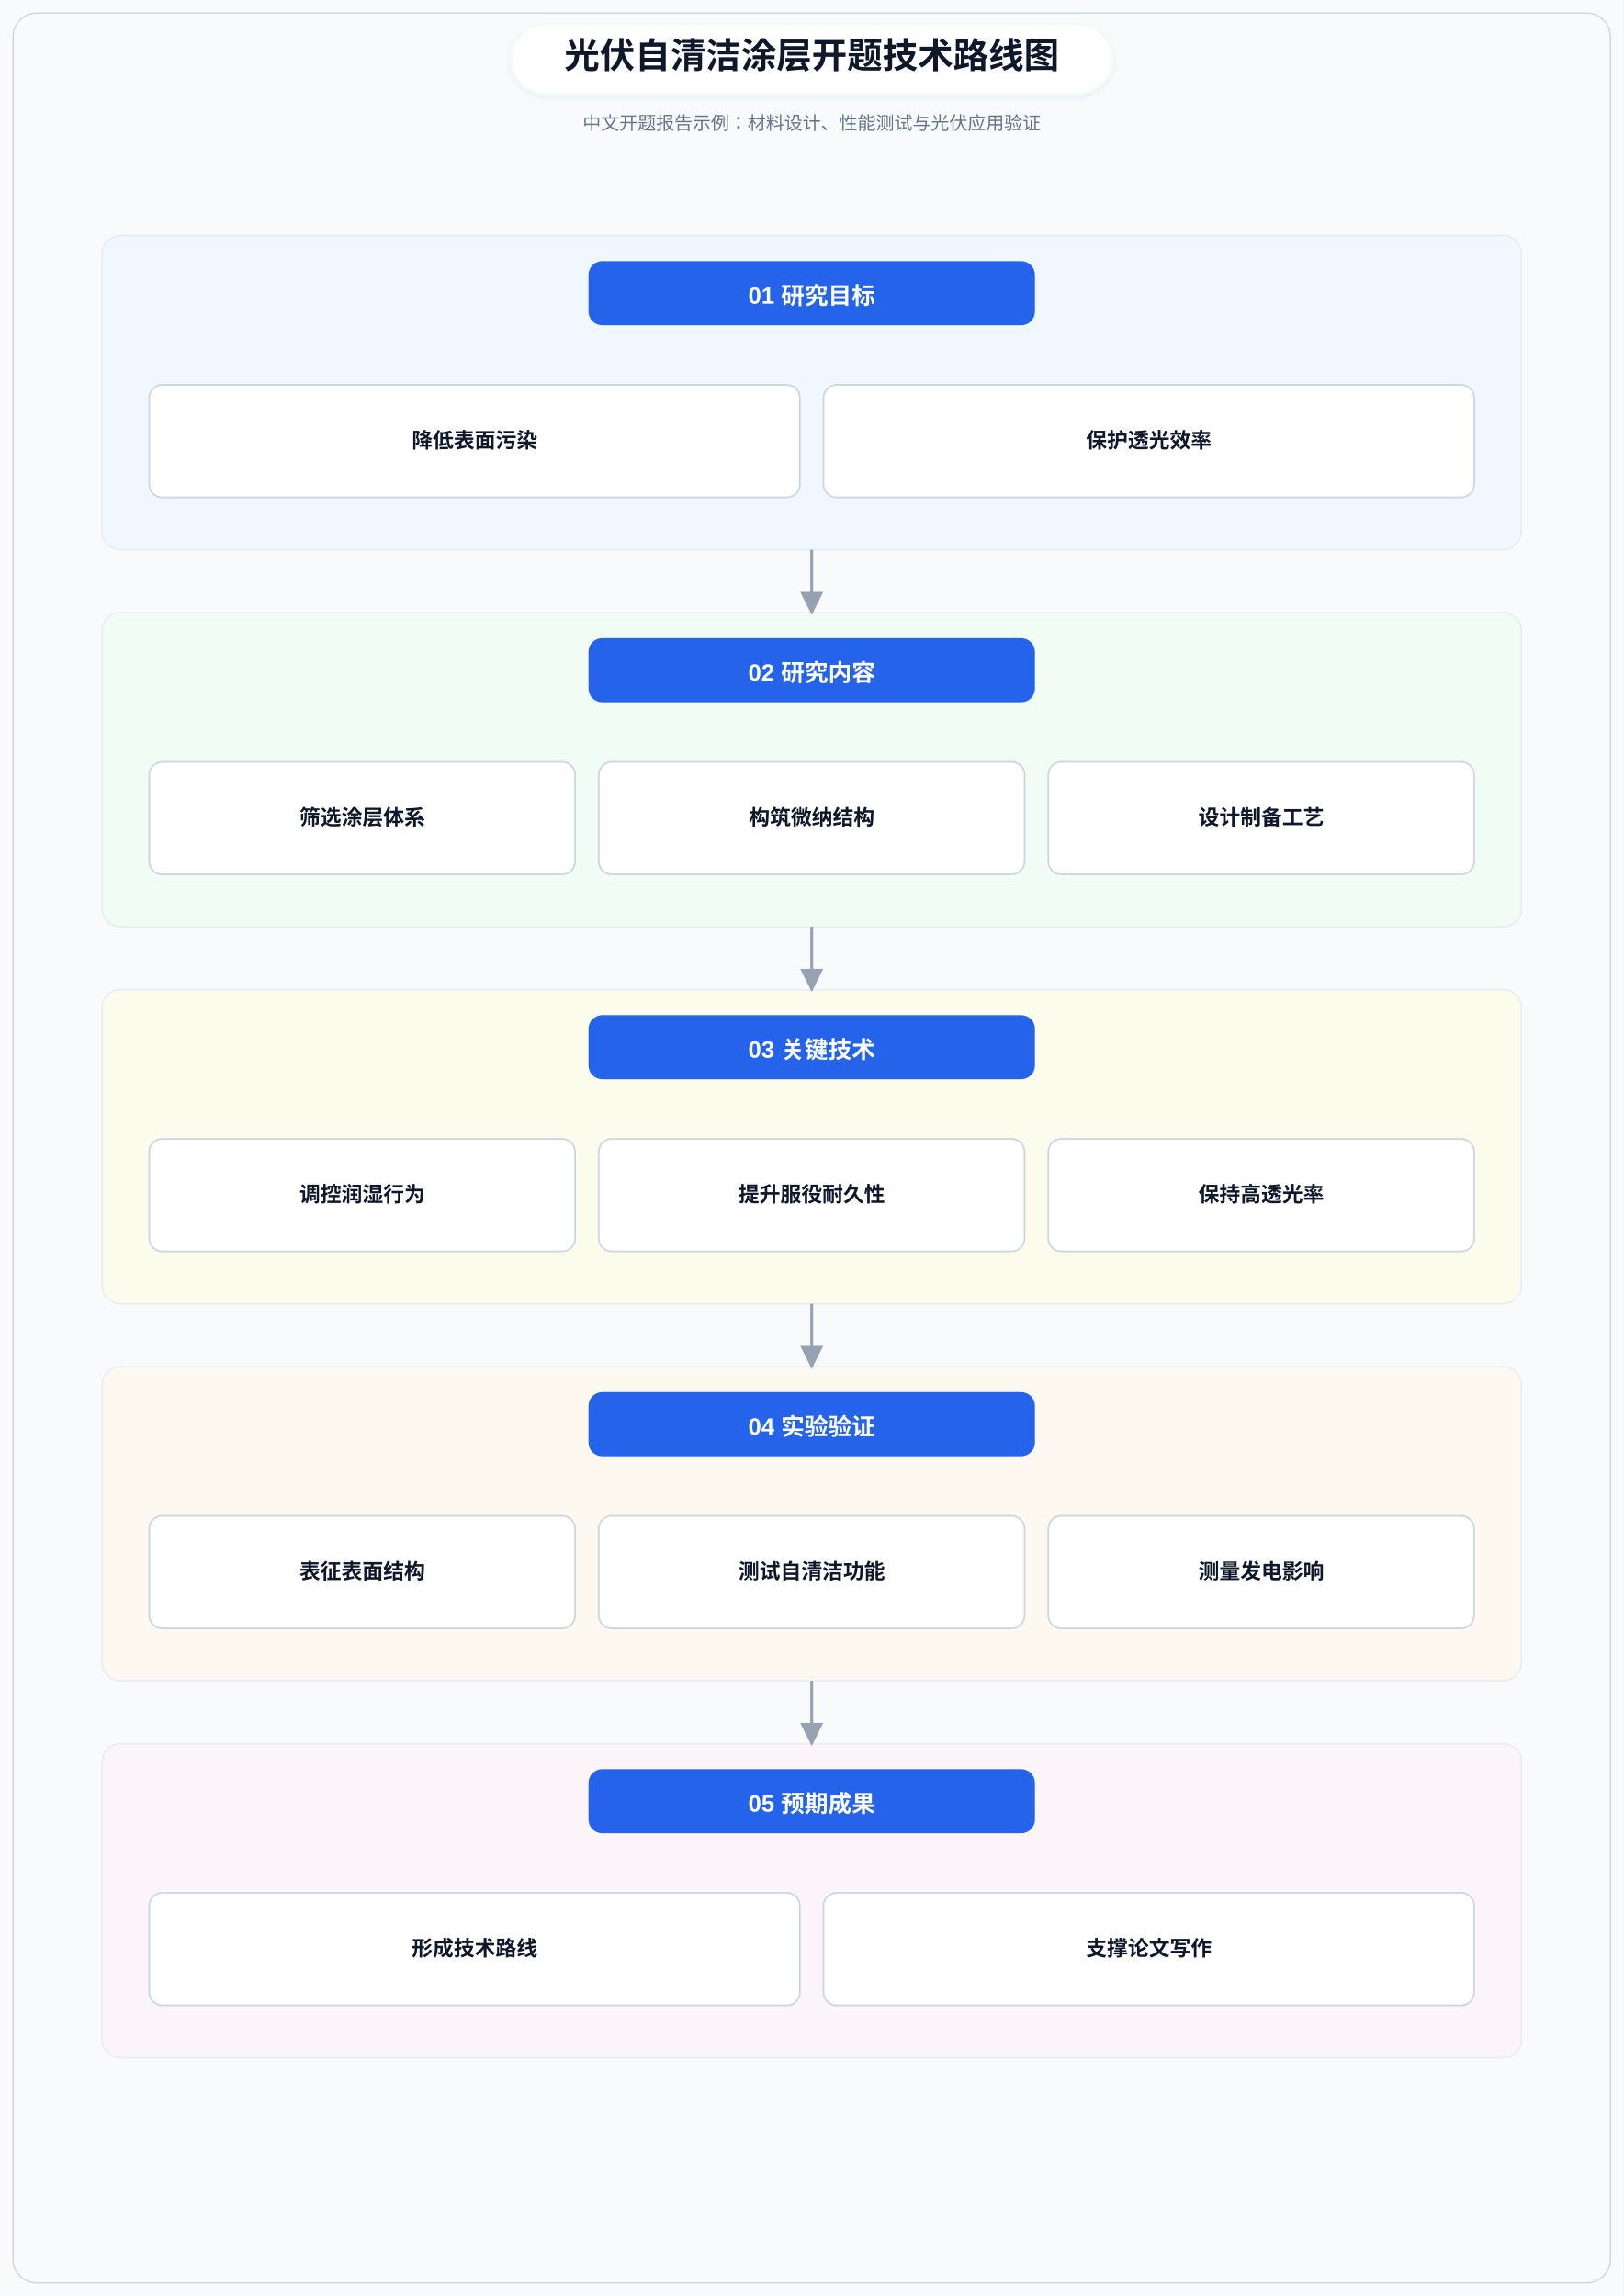
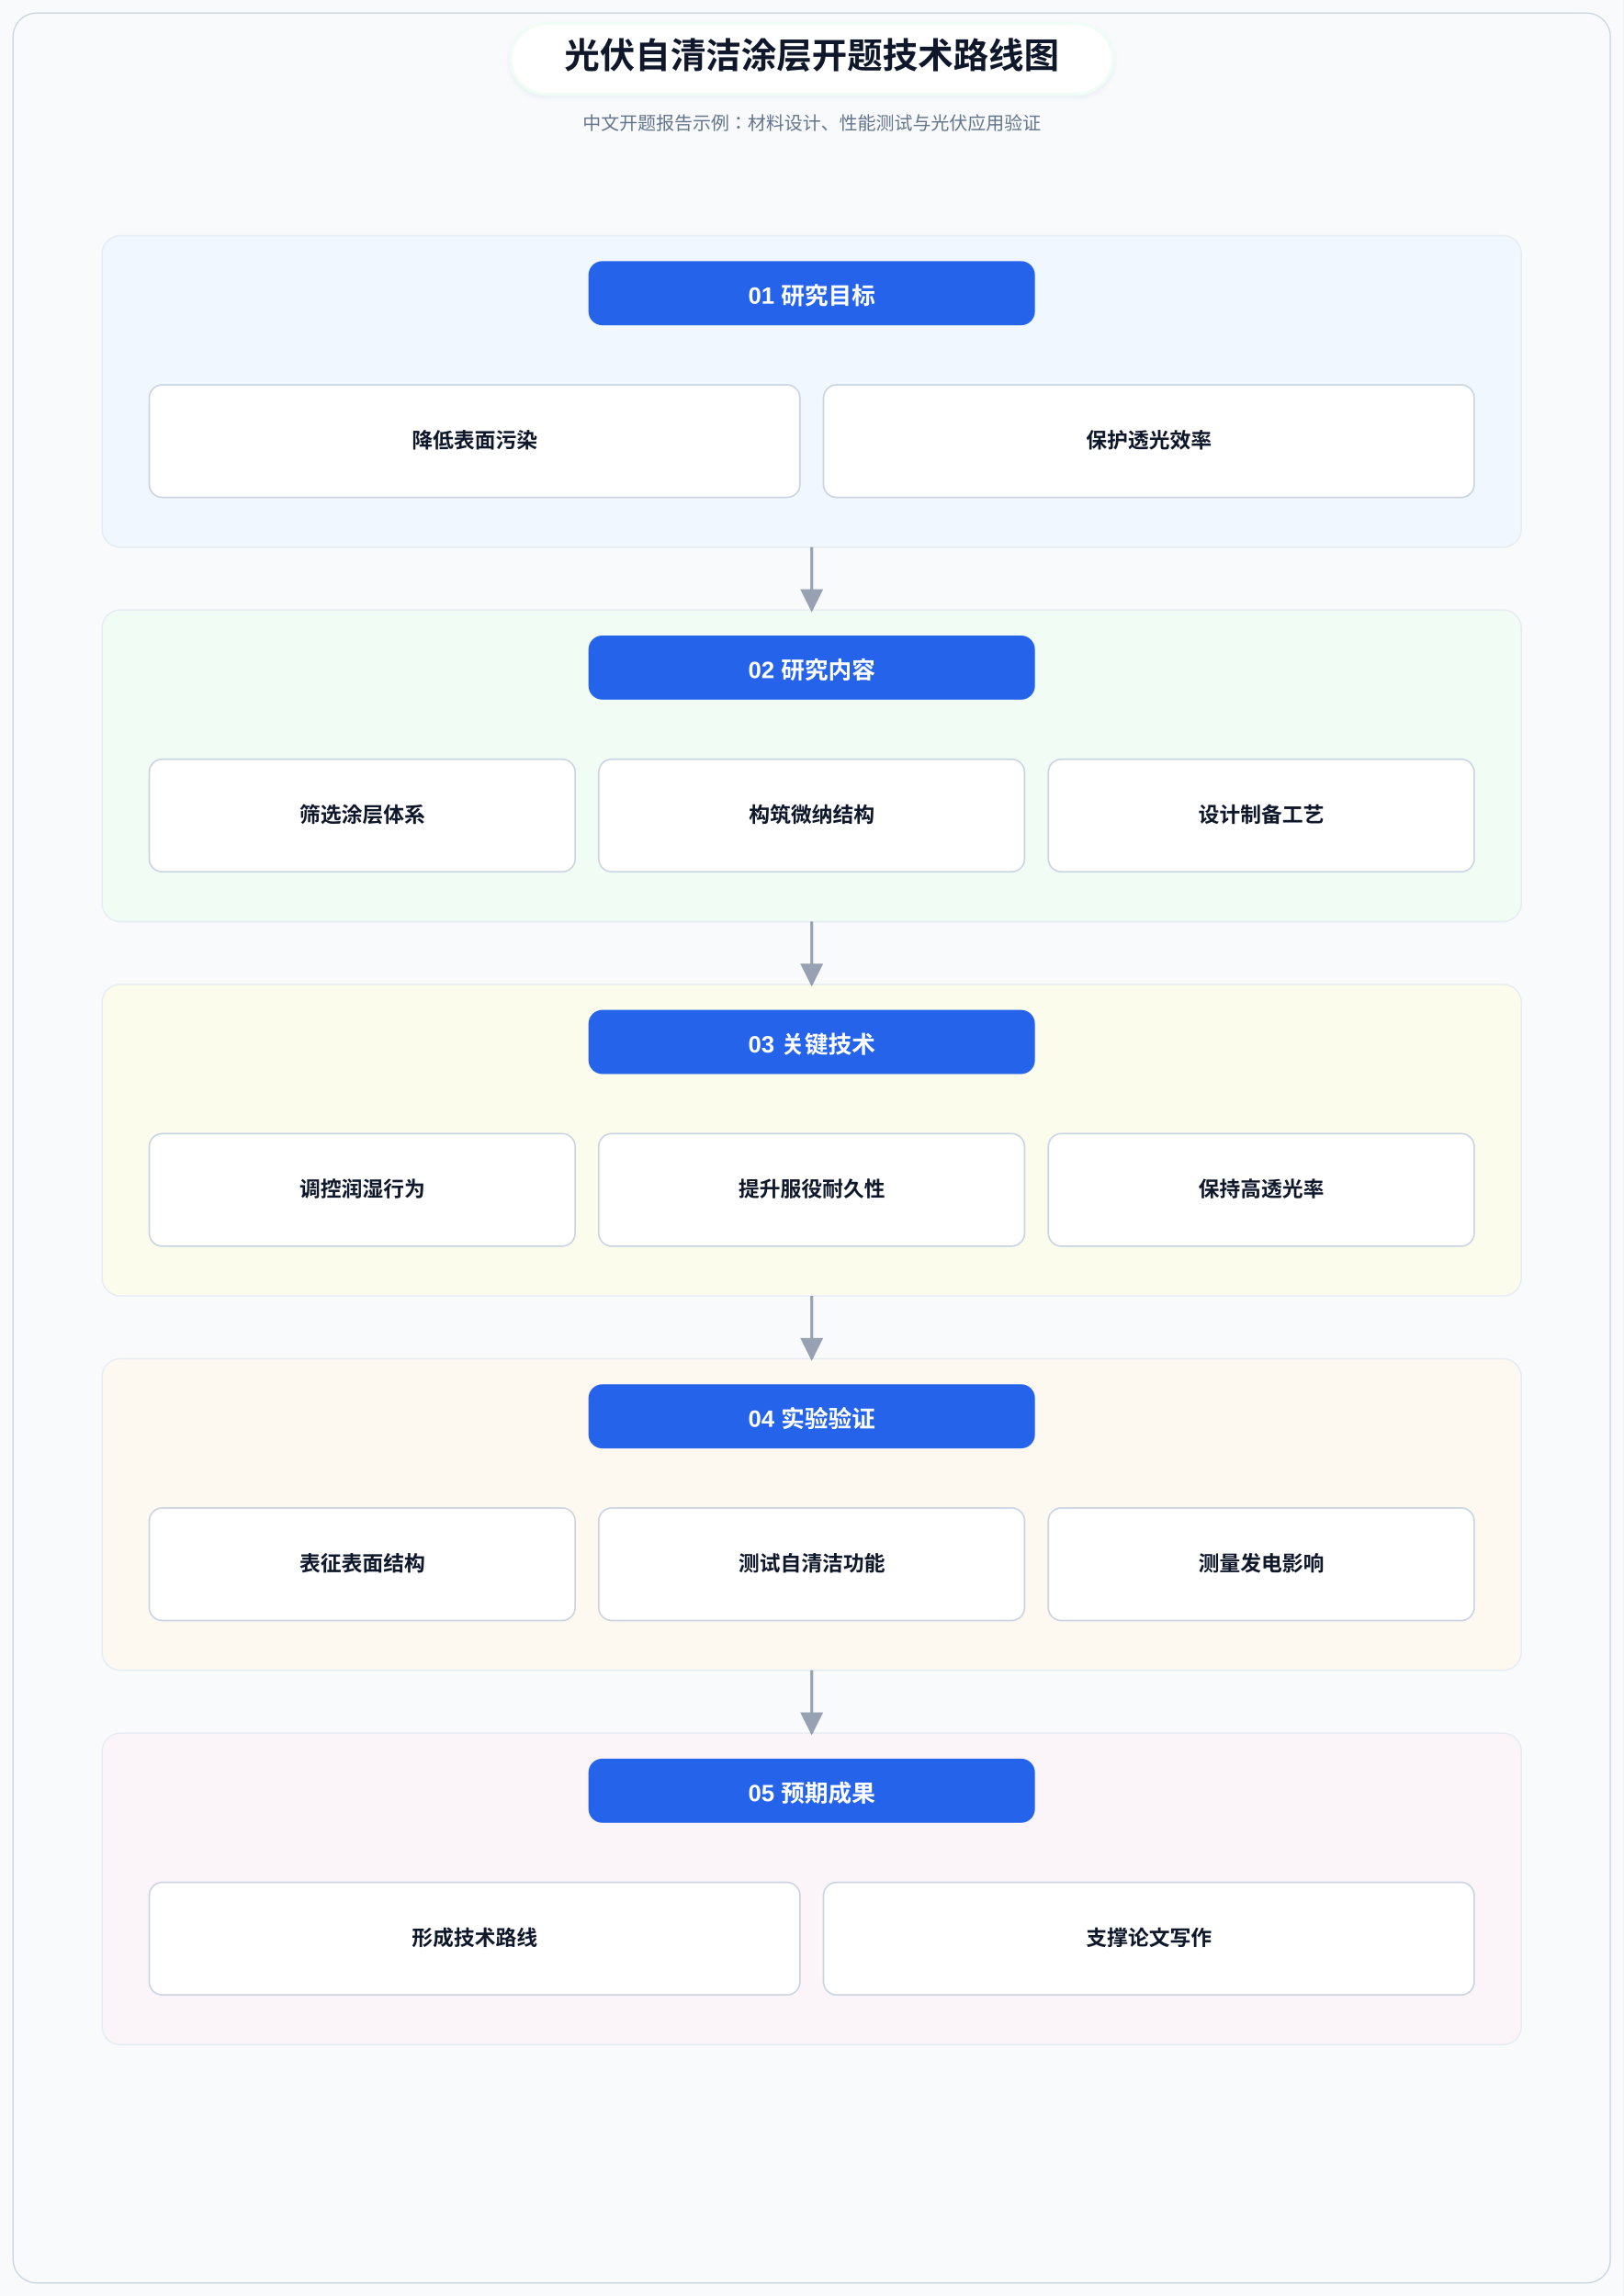
<svg xmlns="http://www.w3.org/2000/svg" width="1240" height="1754" viewBox="0 0 1240 1754">
  <defs>
    <marker id="arrow" viewBox="0 0 10 10" refX="9" refY="5" markerWidth="8" markerHeight="8" orient="auto-start-reverse">
      <path d="M 0 0 L 10 5 L 0 10 z" fill="#64748B" />
    </marker>
    <filter id="softShadow" x="-20%" y="-20%" width="140%" height="140%">
      <feDropShadow dx="0" dy="2" stdDeviation="2" flood-color="#CBD5E1" flood-opacity="0.32" />
    </filter>
  </defs>
  <rect width="100%" height="100%" fill="#F8FAFC" />
  <rect x="10.0" y="10.0" width="1220.0" height="1734.0" rx="18" fill="none" stroke="#CBD5E1" stroke-width="1.0" />
  <rect x="390.0" y="18.0" width="460.0" height="54.0" rx="28" fill="#FFFFFF" stroke="#F0FDF4" stroke-width="2.2" filter="url(#softShadow)" />
  <text x="620.0" y="52.0" text-anchor="middle" font-size="27" font-family="Arial, Helvetica, sans-serif" font-weight="700" fill="#0F172A">光伏自清洁涂层开题技术路线图</text>
  <text x="620.0" y="99.0" text-anchor="middle" font-size="14" font-family="Arial, Helvetica, sans-serif" font-weight="400" fill="#64748B">中文开题报告示例：材料设计、性能测试与光伏应用验证</text>
-   <rect x="78.0" y="180.0" width="1084.0" height="240.0" rx="14" fill="#EFF6FF" stroke="#E2E8F0" stroke-width="1.1" opacity="0.78" />
+   <rect x="78.0" y="180.0" width="1084.0" height="238.0" rx="14" fill="#EFF6FF" stroke="#E2E8F0" stroke-width="1.1" opacity="0.78" />
  <rect x="450.0" y="200.0" width="340.0" height="48.0" rx="10" fill="#2563EB" stroke="#2563EB" stroke-width="1.0" />
  <text x="620.0" y="232.0" text-anchor="middle" font-size="18" font-family="Arial, Helvetica, sans-serif" font-weight="700" fill="#FFFFFF">01 研究目标</text>
-   <rect x="78.0" y="468.0" width="1084.0" height="240.0" rx="14" fill="#F0FDF4" stroke="#E2E8F0" stroke-width="1.1" opacity="0.78" />
-   <rect x="450.0" y="488.0" width="340.0" height="48.0" rx="10" fill="#2563EB" stroke="#2563EB" stroke-width="1.0" />
-   <text x="620.0" y="520.0" text-anchor="middle" font-size="18" font-family="Arial, Helvetica, sans-serif" font-weight="700" fill="#FFFFFF">02 研究内容</text>
-   <rect x="78.0" y="756.0" width="1084.0" height="240.0" rx="14" fill="#FEFCE8" stroke="#E2E8F0" stroke-width="1.1" opacity="0.78" />
-   <rect x="450.0" y="776.0" width="340.0" height="48.0" rx="10" fill="#2563EB" stroke="#2563EB" stroke-width="1.0" />
-   <text x="620.0" y="808.0" text-anchor="middle" font-size="18" font-family="Arial, Helvetica, sans-serif" font-weight="700" fill="#FFFFFF">03 关键技术</text>
-   <rect x="78.0" y="1044.0" width="1084.0" height="240.0" rx="14" fill="#FFF7ED" stroke="#E2E8F0" stroke-width="1.1" opacity="0.78" />
-   <rect x="450.0" y="1064.0" width="340.0" height="48.0" rx="10" fill="#2563EB" stroke="#2563EB" stroke-width="1.0" />
-   <text x="620.0" y="1096.0" text-anchor="middle" font-size="18" font-family="Arial, Helvetica, sans-serif" font-weight="700" fill="#FFFFFF">04 实验验证</text>
-   <rect x="78.0" y="1332.0" width="1084.0" height="240.0" rx="14" fill="#FDF2F8" stroke="#E2E8F0" stroke-width="1.1" opacity="0.78" />
-   <rect x="450.0" y="1352.0" width="340.0" height="48.0" rx="10" fill="#2563EB" stroke="#2563EB" stroke-width="1.0" />
-   <text x="620.0" y="1384.0" text-anchor="middle" font-size="18" font-family="Arial, Helvetica, sans-serif" font-weight="700" fill="#FFFFFF">05 预期成果</text>
-   <line x1="620.0" y1="420.0" x2="620.0" y2="468.0" stroke="#64748B" stroke-width="2.2" marker-end="url(#arrow)" opacity="0.66" />
-   <line x1="620.0" y1="708.0" x2="620.0" y2="756.0" stroke="#64748B" stroke-width="2.2" marker-end="url(#arrow)" opacity="0.66" />
-   <line x1="620.0" y1="996.0" x2="620.0" y2="1044.0" stroke="#64748B" stroke-width="2.2" marker-end="url(#arrow)" opacity="0.66" />
-   <line x1="620.0" y1="1284.0" x2="620.0" y2="1332.0" stroke="#64748B" stroke-width="2.2" marker-end="url(#arrow)" opacity="0.66" />
+   <rect x="78.0" y="466.0" width="1084.0" height="238.0" rx="14" fill="#F0FDF4" stroke="#E2E8F0" stroke-width="1.1" opacity="0.78" />
+   <rect x="450.0" y="486.0" width="340.0" height="48.0" rx="10" fill="#2563EB" stroke="#2563EB" stroke-width="1.0" />
+   <text x="620.0" y="518.0" text-anchor="middle" font-size="18" font-family="Arial, Helvetica, sans-serif" font-weight="700" fill="#FFFFFF">02 研究内容</text>
+   <rect x="78.0" y="752.0" width="1084.0" height="238.0" rx="14" fill="#FEFCE8" stroke="#E2E8F0" stroke-width="1.1" opacity="0.78" />
+   <rect x="450.0" y="772.0" width="340.0" height="48.0" rx="10" fill="#2563EB" stroke="#2563EB" stroke-width="1.0" />
+   <text x="620.0" y="804.0" text-anchor="middle" font-size="18" font-family="Arial, Helvetica, sans-serif" font-weight="700" fill="#FFFFFF">03 关键技术</text>
+   <rect x="78.0" y="1038.0" width="1084.0" height="238.0" rx="14" fill="#FFF7ED" stroke="#E2E8F0" stroke-width="1.1" opacity="0.78" />
+   <rect x="450.0" y="1058.0" width="340.0" height="48.0" rx="10" fill="#2563EB" stroke="#2563EB" stroke-width="1.0" />
+   <text x="620.0" y="1090.0" text-anchor="middle" font-size="18" font-family="Arial, Helvetica, sans-serif" font-weight="700" fill="#FFFFFF">04 实验验证</text>
+   <rect x="78.0" y="1324.0" width="1084.0" height="238.0" rx="14" fill="#FDF2F8" stroke="#E2E8F0" stroke-width="1.1" opacity="0.78" />
+   <rect x="450.0" y="1344.0" width="340.0" height="48.0" rx="10" fill="#2563EB" stroke="#2563EB" stroke-width="1.0" />
+   <text x="620.0" y="1376.0" text-anchor="middle" font-size="18" font-family="Arial, Helvetica, sans-serif" font-weight="700" fill="#FFFFFF">05 预期成果</text>
+   <line x1="620.0" y1="418.0" x2="620.0" y2="466.0" stroke="#64748B" stroke-width="2.2" marker-end="url(#arrow)" opacity="0.66" />
+   <line x1="620.0" y1="704.0" x2="620.0" y2="752.0" stroke="#64748B" stroke-width="2.2" marker-end="url(#arrow)" opacity="0.66" />
+   <line x1="620.0" y1="990.0" x2="620.0" y2="1038.0" stroke="#64748B" stroke-width="2.2" marker-end="url(#arrow)" opacity="0.66" />
+   <line x1="620.0" y1="1276.0" x2="620.0" y2="1324.0" stroke="#64748B" stroke-width="2.2" marker-end="url(#arrow)" opacity="0.66" />
  <g class="node" data-node="objective_problem" style="cursor:pointer">
    <rect x="114.0" y="294.0" width="497.0" height="86.0" rx="10" fill="#FFFFFF" stroke="#CBD5E1" stroke-width="1.25" />
    <text x="362.5" y="342.0" text-anchor="middle" font-size="16" font-family="Arial, Helvetica, sans-serif" font-weight="600" fill="#0F172A">降低表面污染</text>
  </g>
  <g class="node" data-node="objective_value" style="cursor:pointer">
    <rect x="629.0" y="294.0" width="497.0" height="86.0" rx="10" fill="#FFFFFF" stroke="#CBD5E1" stroke-width="1.25" />
    <text x="877.5" y="342.0" text-anchor="middle" font-size="16" font-family="Arial, Helvetica, sans-serif" font-weight="600" fill="#0F172A">保护透光效率</text>
  </g>
  <g class="node" data-node="content_material" style="cursor:pointer">
-     <rect x="114.0" y="582.0" width="325.3" height="86.0" rx="10" fill="#FFFFFF" stroke="#CBD5E1" stroke-width="1.25" />
-     <text x="276.7" y="630.0" text-anchor="middle" font-size="16" font-family="Arial, Helvetica, sans-serif" font-weight="600" fill="#0F172A">筛选涂层体系</text>
+     <rect x="114.0" y="580.0" width="325.3" height="86.0" rx="10" fill="#FFFFFF" stroke="#CBD5E1" stroke-width="1.25" />
+     <text x="276.7" y="628.0" text-anchor="middle" font-size="16" font-family="Arial, Helvetica, sans-serif" font-weight="600" fill="#0F172A">筛选涂层体系</text>
  </g>
  <g class="node" data-node="content_texture" style="cursor:pointer">
-     <rect x="457.3" y="582.0" width="325.3" height="86.0" rx="10" fill="#FFFFFF" stroke="#CBD5E1" stroke-width="1.25" />
-     <text x="620.0" y="630.0" text-anchor="middle" font-size="16" font-family="Arial, Helvetica, sans-serif" font-weight="600" fill="#0F172A">构筑微纳结构</text>
+     <rect x="457.3" y="580.0" width="325.3" height="86.0" rx="10" fill="#FFFFFF" stroke="#CBD5E1" stroke-width="1.25" />
+     <text x="620.0" y="628.0" text-anchor="middle" font-size="16" font-family="Arial, Helvetica, sans-serif" font-weight="600" fill="#0F172A">构筑微纳结构</text>
  </g>
  <g class="node" data-node="content_process" style="cursor:pointer">
-     <rect x="800.7" y="582.0" width="325.3" height="86.0" rx="10" fill="#FFFFFF" stroke="#CBD5E1" stroke-width="1.25" />
-     <text x="963.3" y="630.0" text-anchor="middle" font-size="16" font-family="Arial, Helvetica, sans-serif" font-weight="600" fill="#0F172A">设计制备工艺</text>
+     <rect x="800.7" y="580.0" width="325.3" height="86.0" rx="10" fill="#FFFFFF" stroke="#CBD5E1" stroke-width="1.25" />
+     <text x="963.3" y="628.0" text-anchor="middle" font-size="16" font-family="Arial, Helvetica, sans-serif" font-weight="600" fill="#0F172A">设计制备工艺</text>
  </g>
  <g class="node" data-node="technology_wetting" style="cursor:pointer">
-     <rect x="114.0" y="870.0" width="325.3" height="86.0" rx="10" fill="#FFFFFF" stroke="#CBD5E1" stroke-width="1.25" />
-     <text x="276.7" y="918.0" text-anchor="middle" font-size="16" font-family="Arial, Helvetica, sans-serif" font-weight="600" fill="#0F172A">调控润湿行为</text>
+     <rect x="114.0" y="866.0" width="325.3" height="86.0" rx="10" fill="#FFFFFF" stroke="#CBD5E1" stroke-width="1.25" />
+     <text x="276.7" y="914.0" text-anchor="middle" font-size="16" font-family="Arial, Helvetica, sans-serif" font-weight="600" fill="#0F172A">调控润湿行为</text>
  </g>
  <g class="node" data-node="technology_durability" style="cursor:pointer">
-     <rect x="457.3" y="870.0" width="325.3" height="86.0" rx="10" fill="#FFFFFF" stroke="#CBD5E1" stroke-width="1.25" />
-     <text x="620.0" y="918.0" text-anchor="middle" font-size="16" font-family="Arial, Helvetica, sans-serif" font-weight="600" fill="#0F172A">提升服役耐久性</text>
+     <rect x="457.3" y="866.0" width="325.3" height="86.0" rx="10" fill="#FFFFFF" stroke="#CBD5E1" stroke-width="1.25" />
+     <text x="620.0" y="914.0" text-anchor="middle" font-size="16" font-family="Arial, Helvetica, sans-serif" font-weight="600" fill="#0F172A">提升服役耐久性</text>
  </g>
  <g class="node" data-node="technology_transparency" style="cursor:pointer">
-     <rect x="800.7" y="870.0" width="325.3" height="86.0" rx="10" fill="#FFFFFF" stroke="#CBD5E1" stroke-width="1.25" />
-     <text x="963.3" y="918.0" text-anchor="middle" font-size="16" font-family="Arial, Helvetica, sans-serif" font-weight="600" fill="#0F172A">保持高透光率</text>
+     <rect x="800.7" y="866.0" width="325.3" height="86.0" rx="10" fill="#FFFFFF" stroke="#CBD5E1" stroke-width="1.25" />
+     <text x="963.3" y="914.0" text-anchor="middle" font-size="16" font-family="Arial, Helvetica, sans-serif" font-weight="600" fill="#0F172A">保持高透光率</text>
  </g>
  <g class="node" data-node="validation_surface" style="cursor:pointer">
-     <rect x="114.0" y="1158.0" width="325.3" height="86.0" rx="10" fill="#FFFFFF" stroke="#CBD5E1" stroke-width="1.25" />
-     <text x="276.7" y="1206.0" text-anchor="middle" font-size="16" font-family="Arial, Helvetica, sans-serif" font-weight="600" fill="#0F172A">表征表面结构</text>
+     <rect x="114.0" y="1152.0" width="325.3" height="86.0" rx="10" fill="#FFFFFF" stroke="#CBD5E1" stroke-width="1.25" />
+     <text x="276.7" y="1200.0" text-anchor="middle" font-size="16" font-family="Arial, Helvetica, sans-serif" font-weight="600" fill="#0F172A">表征表面结构</text>
  </g>
  <g class="node" data-node="validation_cleaning" style="cursor:pointer">
-     <rect x="457.3" y="1158.0" width="325.3" height="86.0" rx="10" fill="#FFFFFF" stroke="#CBD5E1" stroke-width="1.25" />
-     <text x="620.0" y="1206.0" text-anchor="middle" font-size="16" font-family="Arial, Helvetica, sans-serif" font-weight="600" fill="#0F172A">测试自清洁功能</text>
+     <rect x="457.3" y="1152.0" width="325.3" height="86.0" rx="10" fill="#FFFFFF" stroke="#CBD5E1" stroke-width="1.25" />
+     <text x="620.0" y="1200.0" text-anchor="middle" font-size="16" font-family="Arial, Helvetica, sans-serif" font-weight="600" fill="#0F172A">测试自清洁功能</text>
  </g>
  <g class="node" data-node="validation_power" style="cursor:pointer">
-     <rect x="800.7" y="1158.0" width="325.3" height="86.0" rx="10" fill="#FFFFFF" stroke="#CBD5E1" stroke-width="1.25" />
-     <text x="963.3" y="1206.0" text-anchor="middle" font-size="16" font-family="Arial, Helvetica, sans-serif" font-weight="600" fill="#0F172A">测量发电影响</text>
+     <rect x="800.7" y="1152.0" width="325.3" height="86.0" rx="10" fill="#FFFFFF" stroke="#CBD5E1" stroke-width="1.25" />
+     <text x="963.3" y="1200.0" text-anchor="middle" font-size="16" font-family="Arial, Helvetica, sans-serif" font-weight="600" fill="#0F172A">测量发电影响</text>
  </g>
  <g class="node" data-node="outcome_route" style="cursor:pointer">
-     <rect x="114.0" y="1446.0" width="497.0" height="86.0" rx="10" fill="#FFFFFF" stroke="#CBD5E1" stroke-width="1.25" />
-     <text x="362.5" y="1494.0" text-anchor="middle" font-size="16" font-family="Arial, Helvetica, sans-serif" font-weight="600" fill="#0F172A">形成技术路线</text>
+     <rect x="114.0" y="1438.0" width="497.0" height="86.0" rx="10" fill="#FFFFFF" stroke="#CBD5E1" stroke-width="1.25" />
+     <text x="362.5" y="1486.0" text-anchor="middle" font-size="16" font-family="Arial, Helvetica, sans-serif" font-weight="600" fill="#0F172A">形成技术路线</text>
  </g>
  <g class="node" data-node="outcome_thesis" style="cursor:pointer">
-     <rect x="629.0" y="1446.0" width="497.0" height="86.0" rx="10" fill="#FFFFFF" stroke="#CBD5E1" stroke-width="1.25" />
-     <text x="877.5" y="1494.0" text-anchor="middle" font-size="16" font-family="Arial, Helvetica, sans-serif" font-weight="600" fill="#0F172A">支撑论文写作</text>
+     <rect x="629.0" y="1438.0" width="497.0" height="86.0" rx="10" fill="#FFFFFF" stroke="#CBD5E1" stroke-width="1.25" />
+     <text x="877.5" y="1486.0" text-anchor="middle" font-size="16" font-family="Arial, Helvetica, sans-serif" font-weight="600" fill="#0F172A">支撑论文写作</text>
  </g>
</svg>
